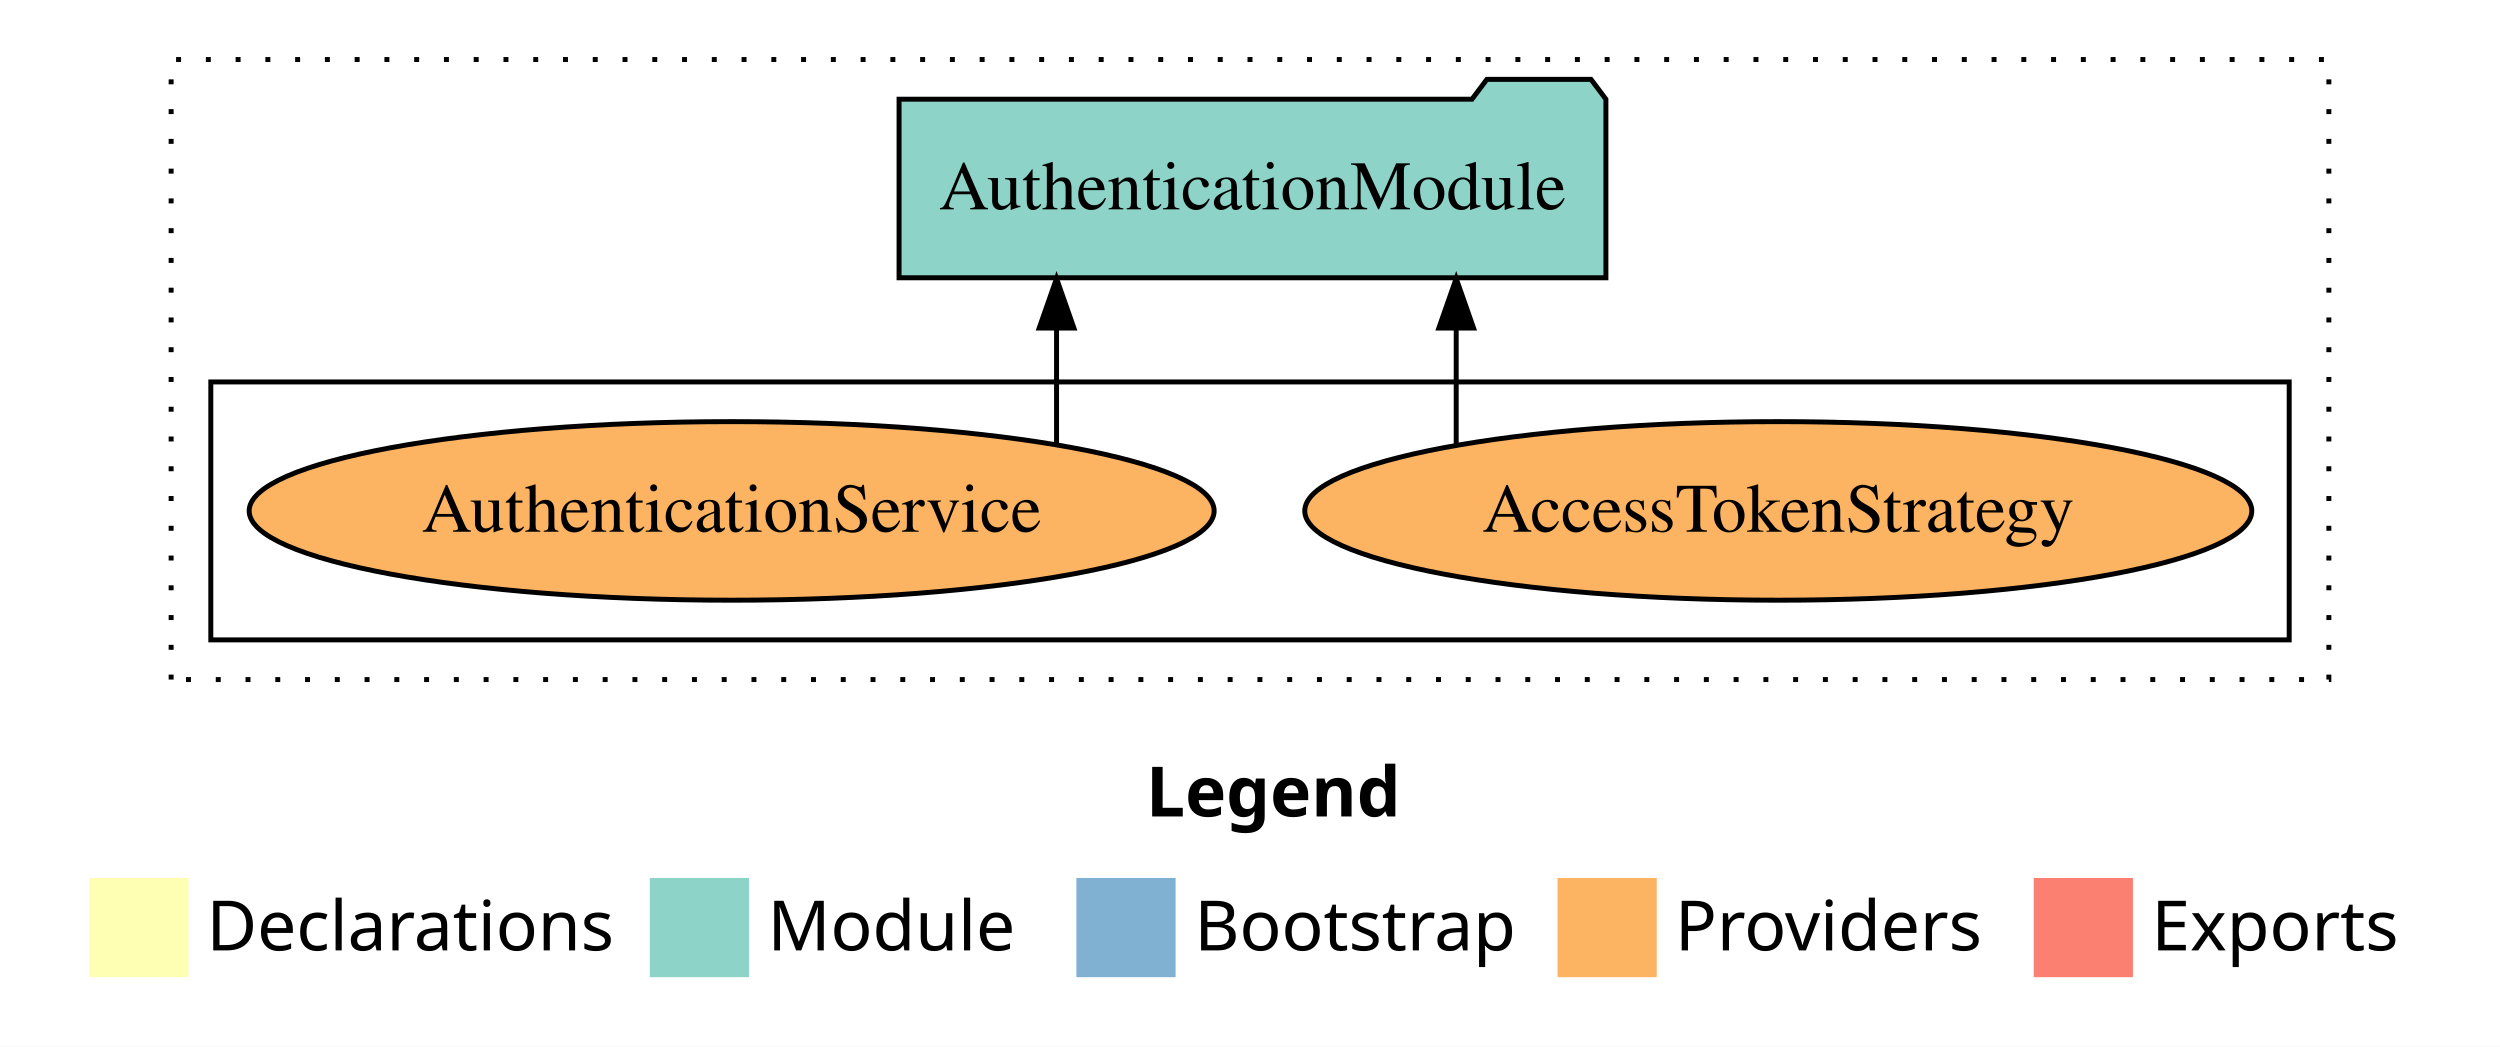
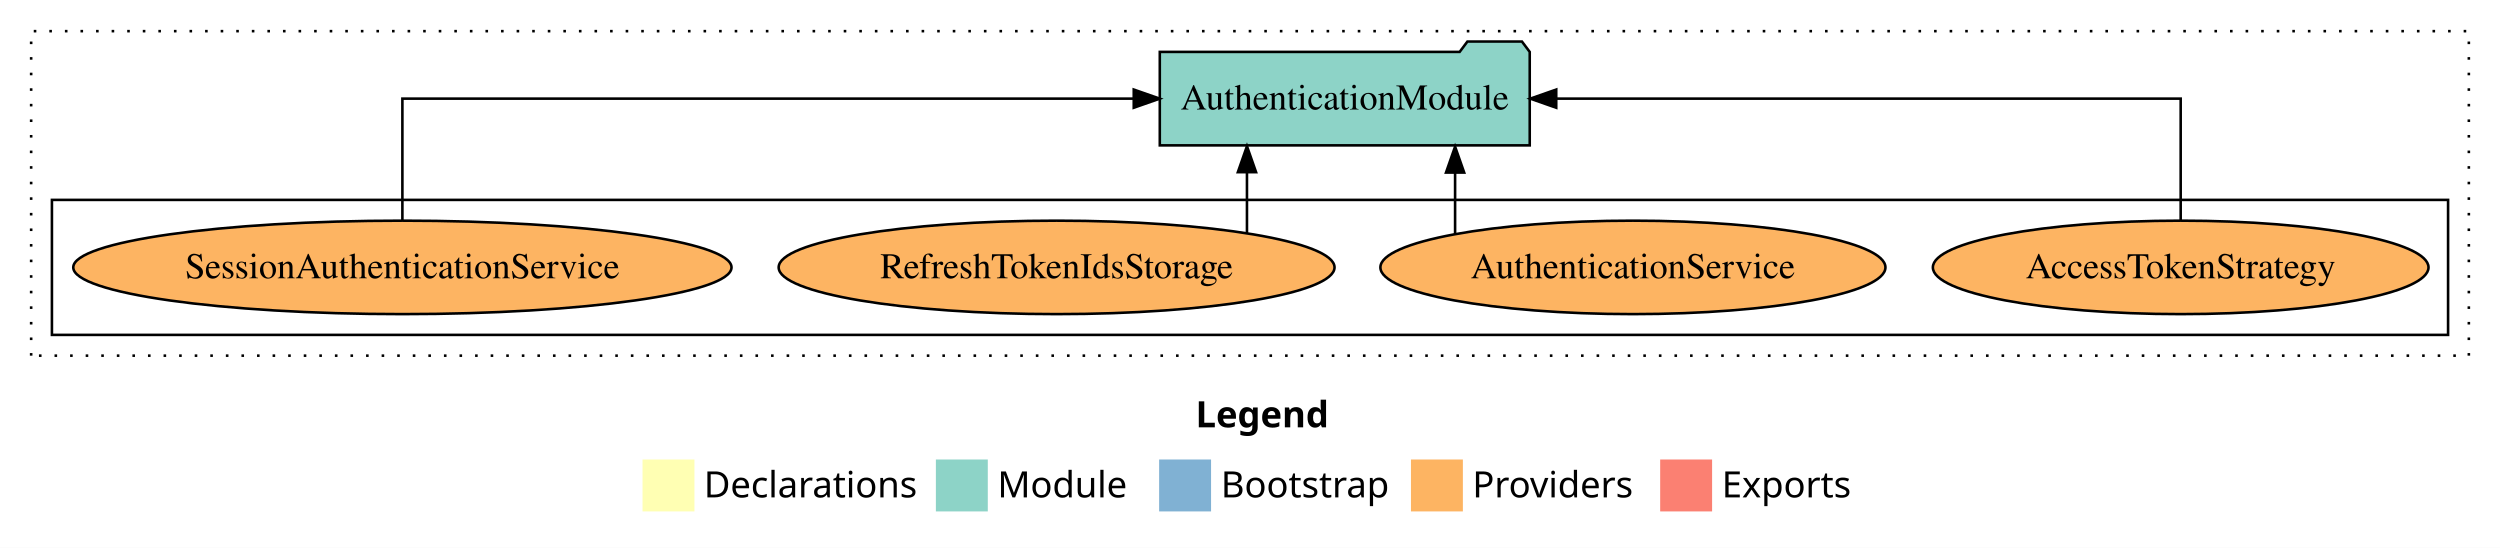
- <svg xmlns="http://www.w3.org/2000/svg" width="504pt" height="211pt" viewBox="0.00 0.00 504.00 211.00">
+ <svg xmlns="http://www.w3.org/2000/svg" width="963pt" height="211pt" viewBox="0.00 0.00 963.00 211.00">
  <g id="graph0" class="graph" transform="scale(1 1) rotate(0) translate(4 207)">
-     <polygon fill="white" stroke="transparent" points="-4,4 -4,-207 500,-207 500,4 -4,4" />
-     <text text-anchor="start" x="227.01" y="-42.4" font-family="Times-12" font-weight="bold" font-size="14.00">Legend</text>
-     <polygon fill="#ffffb3" stroke="transparent" points="14,-10 14,-30 34,-30 34,-10 14,-10" />
-     <text text-anchor="start" x="37.63" y="-15.4" font-family="Times-12" font-size="14.00">  Declarations</text>
-     <polygon fill="#8dd3c7" stroke="transparent" points="127,-10 127,-30 147,-30 147,-10 127,-10" />
-     <text text-anchor="start" x="150.73" y="-15.4" font-family="Times-12" font-size="14.00">  Module</text>
-     <polygon fill="#80b1d3" stroke="transparent" points="213,-10 213,-30 233,-30 233,-10 213,-10" />
-     <text text-anchor="start" x="236.78" y="-15.4" font-family="Times-12" font-size="14.00">  Bootstrap</text>
-     <polygon fill="#fdb462" stroke="transparent" points="310,-10 310,-30 330,-30 330,-10 310,-10" />
-     <text text-anchor="start" x="333.67" y="-15.4" font-family="Times-12" font-size="14.00">  Providers</text>
-     <polygon fill="#fb8072" stroke="transparent" points="406,-10 406,-30 426,-30 426,-10 406,-10" />
-     <text text-anchor="start" x="429.73" y="-15.4" font-family="Times-12" font-size="14.00">  Exports</text>
+     <polygon fill="white" stroke="transparent" points="-4,4 -4,-207 959,-207 959,4 -4,4" />
+     <text text-anchor="start" x="456.51" y="-42.4" font-family="Times-12" font-weight="bold" font-size="14.00">Legend</text>
+     <polygon fill="#ffffb3" stroke="transparent" points="243.5,-10 243.5,-30 263.5,-30 263.5,-10 243.5,-10" />
+     <text text-anchor="start" x="267.13" y="-15.4" font-family="Times-12" font-size="14.00">  Declarations</text>
+     <polygon fill="#8dd3c7" stroke="transparent" points="356.5,-10 356.5,-30 376.5,-30 376.5,-10 356.5,-10" />
+     <text text-anchor="start" x="380.23" y="-15.4" font-family="Times-12" font-size="14.00">  Module</text>
+     <polygon fill="#80b1d3" stroke="transparent" points="442.5,-10 442.5,-30 462.5,-30 462.5,-10 442.5,-10" />
+     <text text-anchor="start" x="466.28" y="-15.4" font-family="Times-12" font-size="14.00">  Bootstrap</text>
+     <polygon fill="#fdb462" stroke="transparent" points="539.5,-10 539.5,-30 559.5,-30 559.5,-10 539.5,-10" />
+     <text text-anchor="start" x="563.17" y="-15.4" font-family="Times-12" font-size="14.00">  Providers</text>
+     <polygon fill="#fb8072" stroke="transparent" points="635.5,-10 635.5,-30 655.5,-30 655.5,-10 635.5,-10" />
+     <text text-anchor="start" x="659.23" y="-15.4" font-family="Times-12" font-size="14.00">  Exports</text>
    <g id="clust1" class="cluster">
-       <polygon fill="none" stroke="black" stroke-dasharray="1,5" points="30.5,-70 30.5,-195 465.5,-195 465.5,-70 30.5,-70" />
+       <polygon fill="none" stroke="black" stroke-dasharray="1,5" points="8,-70 8,-195 947,-195 947,-70 8,-70" />
    </g>
    <g id="clust6" class="cluster">
-       <polygon fill="none" stroke="black" points="38.5,-78 38.5,-130 457.5,-130 457.5,-78 38.5,-78" />
+       <polygon fill="none" stroke="black" points="16,-78 16,-130 939,-130 939,-78 16,-78" />
    </g>
    <g id="node1" class="node">
-       <ellipse fill="#fdb462" stroke="black" cx="354.5" cy="-104" rx="95.46" ry="18" />
-       <text text-anchor="middle" x="354.5" y="-99.8" font-family="Times,serif" font-size="14.00">AccessTokenStrategy</text>
+       <ellipse fill="#fdb462" stroke="black" cx="836" cy="-104" rx="95.46" ry="18" />
+       <text text-anchor="middle" x="836" y="-99.8" font-family="Times,serif" font-size="14.00">AccessTokenStrategy</text>
+     </g>
+     <g id="node5" class="node">
+       <polygon fill="#8dd3c7" stroke="black" points="585.25,-187 582.25,-191 561.25,-191 558.25,-187 442.75,-187 442.75,-151 585.25,-151 585.25,-187" />
+       <text text-anchor="middle" x="514" y="-164.8" font-family="Times,serif" font-size="14.00">AuthenticationModule</text>
+     </g>
+     <g id="edge1" class="edge">
+       <path fill="none" stroke="black" d="M836,-122.11C836,-141.34 836,-169 836,-169 836,-169 595.46,-169 595.46,-169" />
+       <polygon fill="black" stroke="black" points="595.46,-165.5 585.46,-169 595.46,-172.5 595.46,-165.5" />
+     </g>
+     <g id="node2" class="node">
+       <ellipse fill="#fdb462" stroke="black" cx="625" cy="-104" rx="97.27" ry="18" />
+       <text text-anchor="middle" x="625" y="-99.8" font-family="Times,serif" font-size="14.00">AuthenticationService</text>
+     </g>
+     <g id="edge2" class="edge">
+       <path fill="none" stroke="black" d="M556.5,-116.84C556.5,-116.84 556.5,-140.52 556.5,-140.52" />
+       <polygon fill="black" stroke="black" points="553,-140.52 556.5,-150.52 560,-140.52 553,-140.52" />
    </g>
    <g id="node3" class="node">
-       <polygon fill="#8dd3c7" stroke="black" points="319.75,-187 316.75,-191 295.75,-191 292.75,-187 177.25,-187 177.25,-151 319.75,-151 319.75,-187" />
-       <text text-anchor="middle" x="248.5" y="-164.8" font-family="Times,serif" font-size="14.00">AuthenticationModule</text>
+       <ellipse fill="#fdb462" stroke="black" cx="403" cy="-104" rx="107.06" ry="18" />
+       <text text-anchor="middle" x="403" y="-99.8" font-family="Times,serif" font-size="14.00">RefreshTokenIdsStorage</text>
    </g>
-     <g id="edge1" class="edge">
-       <path fill="none" stroke="black" d="M289.57,-117.47C289.57,-117.47 289.57,-140.86 289.57,-140.86" />
-       <polygon fill="black" stroke="black" points="286.07,-140.86 289.57,-150.86 293.07,-140.86 286.07,-140.86" />
+     <g id="edge3" class="edge">
+       <path fill="none" stroke="black" d="M476.33,-117.15C476.33,-117.15 476.33,-140.69 476.33,-140.69" />
+       <polygon fill="black" stroke="black" points="472.83,-140.69 476.33,-150.69 479.83,-140.69 472.83,-140.69" />
    </g>
-     <g id="node2" class="node">
-       <ellipse fill="#fdb462" stroke="black" cx="143.5" cy="-104" rx="97.27" ry="18" />
-       <text text-anchor="middle" x="143.5" y="-99.8" font-family="Times,serif" font-size="14.00">AuthenticationService</text>
+     <g id="node4" class="node">
+       <ellipse fill="#fdb462" stroke="black" cx="151" cy="-104" rx="126.78" ry="18" />
+       <text text-anchor="middle" x="151" y="-99.8" font-family="Times,serif" font-size="14.00">SessionAuthenticationService</text>
    </g>
-     <g id="edge2" class="edge">
-       <path fill="none" stroke="black" d="M209,-117.47C209,-117.47 209,-140.86 209,-140.86" />
-       <polygon fill="black" stroke="black" points="205.5,-140.86 209,-150.86 212.5,-140.86 205.5,-140.86" />
+     <g id="edge4" class="edge">
+       <path fill="none" stroke="black" d="M151,-122.11C151,-141.34 151,-169 151,-169 151,-169 432.72,-169 432.72,-169" />
+       <polygon fill="black" stroke="black" points="432.72,-172.5 442.72,-169 432.72,-165.5 432.72,-172.5" />
    </g>
  </g>
</svg>
